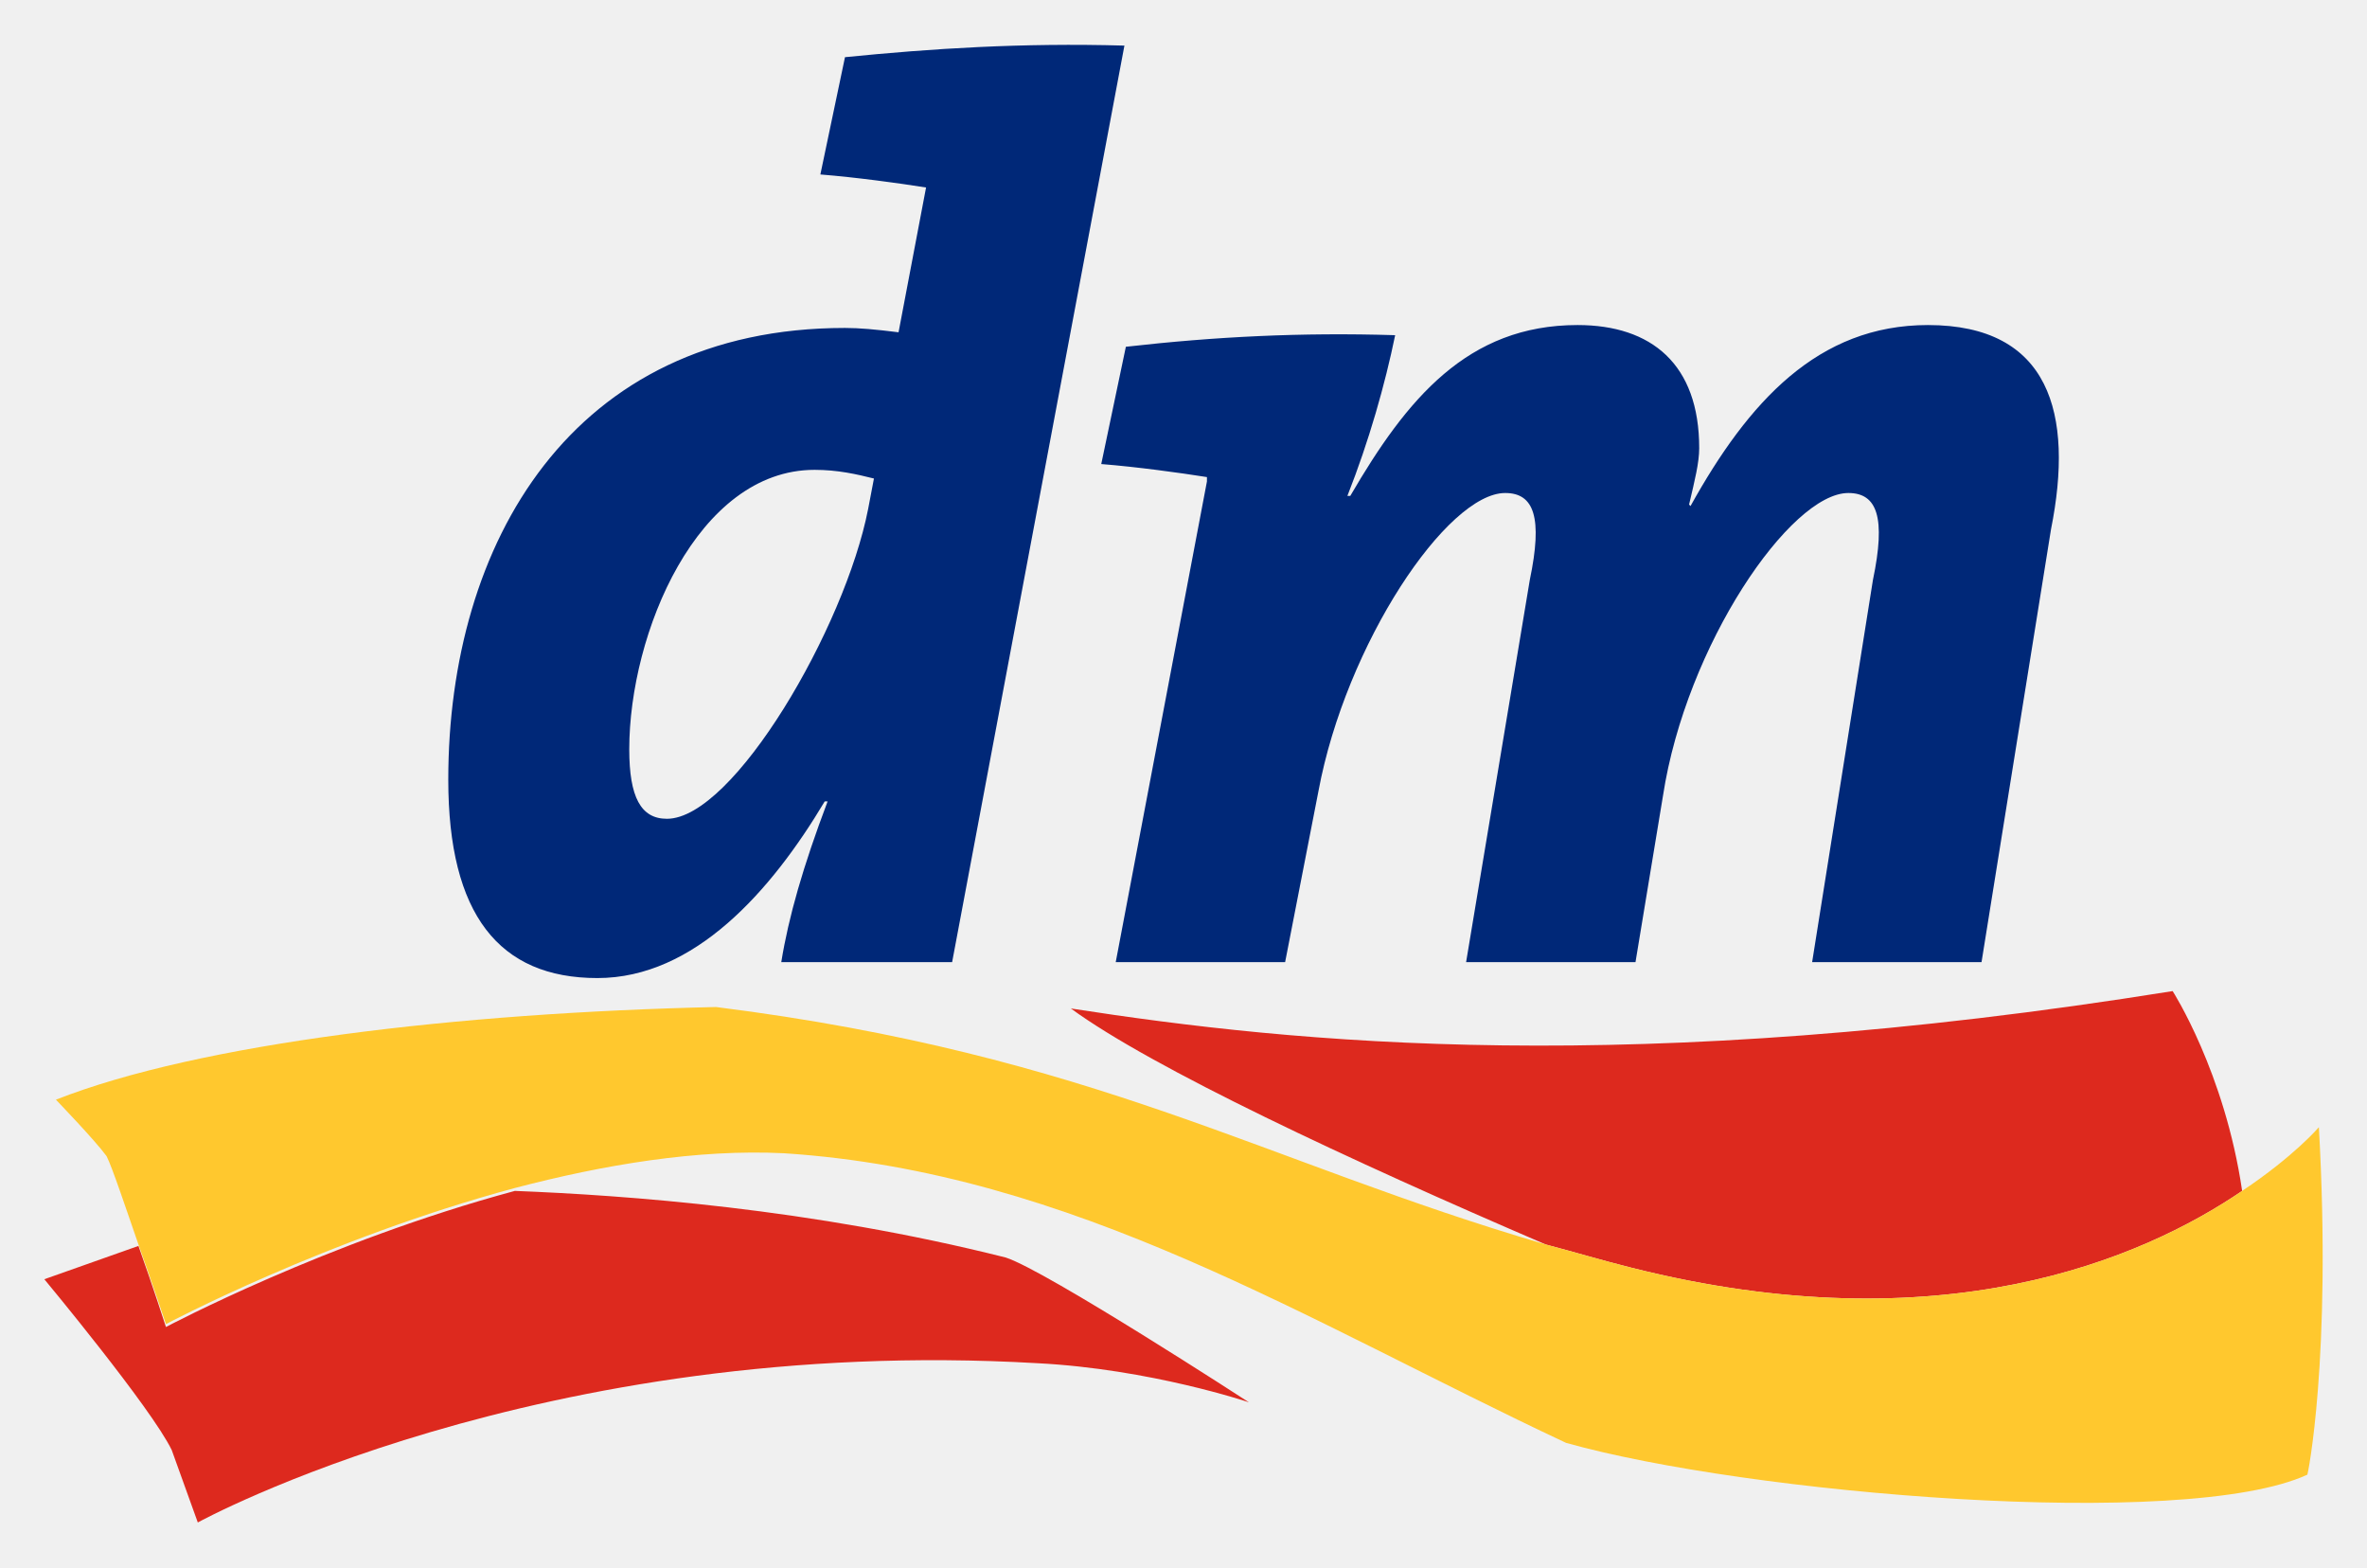
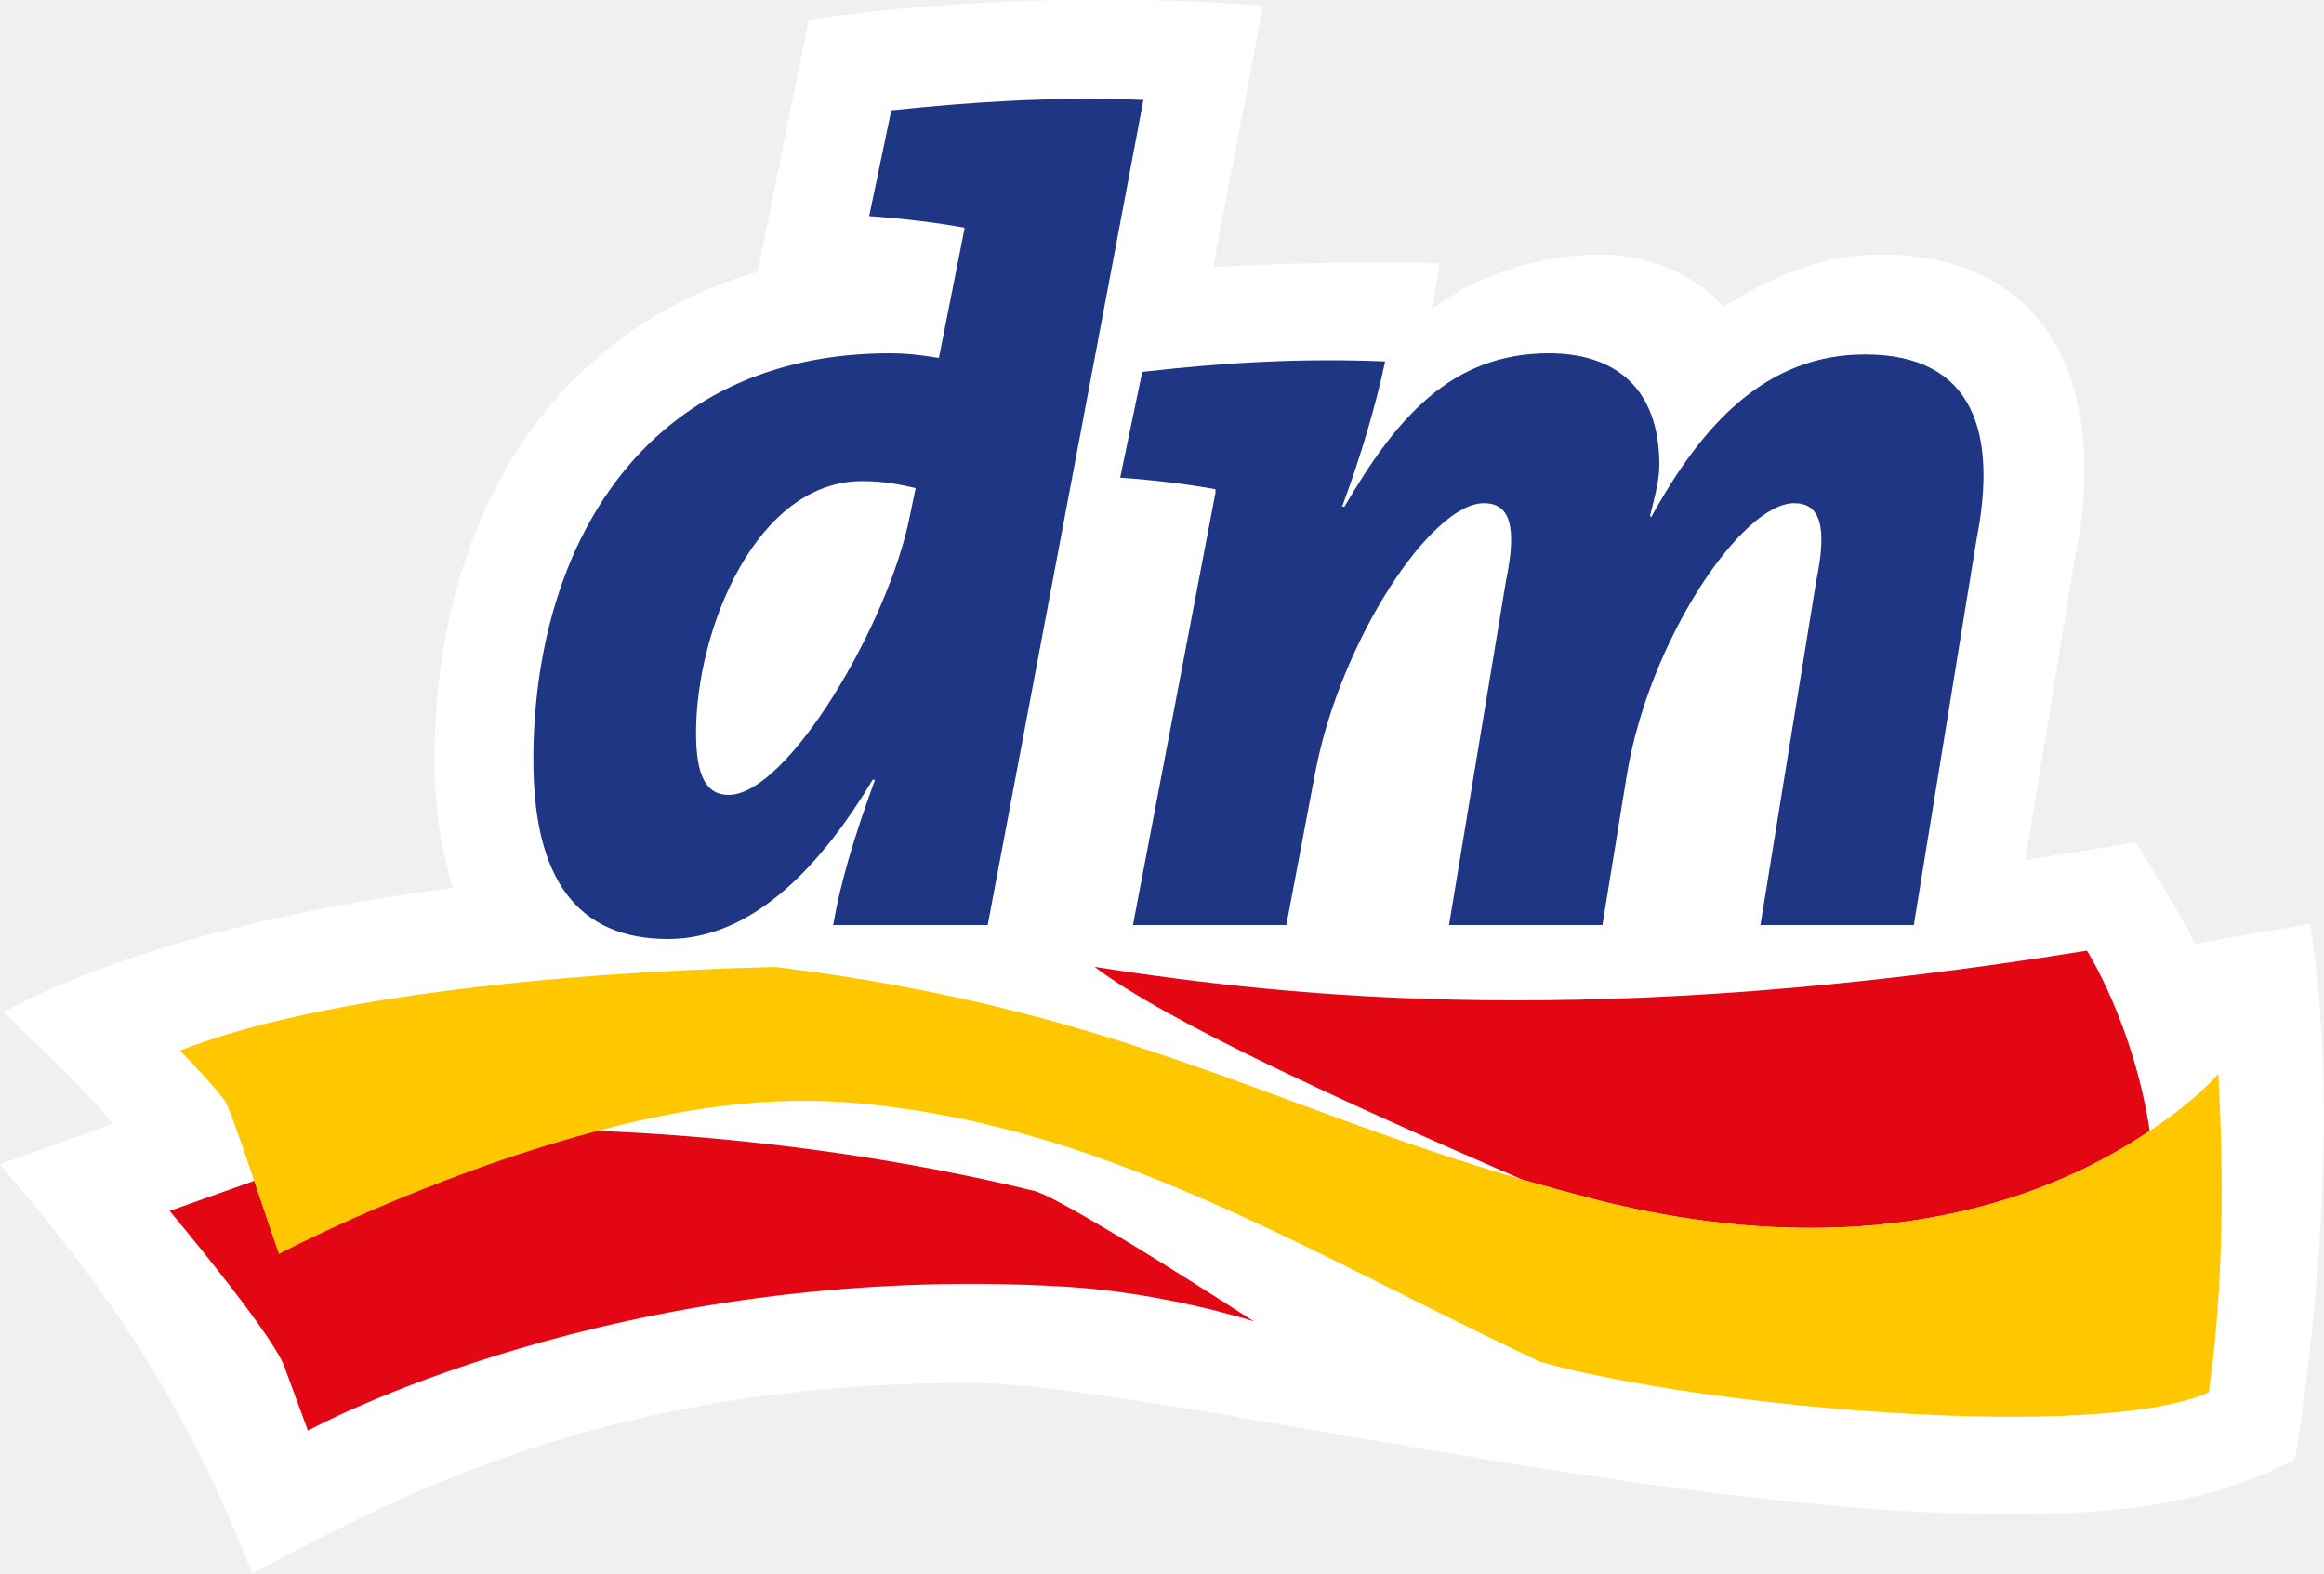
- <svg xmlns="http://www.w3.org/2000/svg" version="1.1" id="svg5223" width="1024" height="678" viewBox="-3.062 -3.062 163.486 108.175">
-   <defs id="defs5225" />
-   <path id="path5199" d="m 151.8,79.152 c -6.9,4.7 -20.8,10.7 -42.2,5.3 -2,-0.5 -4,-1.1 -5.9,-1.6 -13.5,-5.8 -27.2,-12.2 -32.8,-16.3 15.5,2.4 38.7,4.8 76.1,-1.2 0,0 3.6,5.6 4.8,13.8 m -145.3,3.8 -6.5,2.3 c 0,0 7.4,8.9 8.8,11.8 l 1.8,5 c 0,0 23.6,-13 58,-11 7.8,0.4 14.6,2.7 14.6,2.7 0,0 -14,-9.1 -16.8,-10 -13.5,-3.4 -26.3,-4.3 -33.9,-4.6 -13,3.5 -24.1,9.4 -24.1,9.4 0,0 -0.9,-2.8 -1.9,-5.6" style="fill:#dd291e" />
-   <path id="path5201" d="m 157.1,74.752 c 0,0 -1.7,2 -5.3,4.4 -6.9,4.7 -20.8,10.7 -42.2,5.3 -2,-0.5 -4,-1.1 -5.9,-1.6 -19.5,-5.7 -31.1,-13.1 -57.3,-16.4 -17.8,0.4 -35.7,2.5 -45.6,6.4 0,0 2.7,2.8 3.5,3.9 0.4,0.8 1.3,3.5 2.2,6.1 1,2.8 1.9,5.5 1.9,5.5 0,0 11.1,-5.9 24.1,-9.4 6.1,-1.6 12.6,-2.7 18.6,-2.4 20,1.3 36.1,11.6 54,20 12.4,3.5 42.7,6.1 51.2,2.2 0,0.2 1.7,-8 0.8,-24" style="fill:#ffc82e" />
-   <path id="path5203" d="m 53.2,29.352 c -8.1,0 -12.8,11.3 -12.8,19.3 0,3.3 0.8,4.8 2.6,4.8 4.6,0 12.3,-13.2 13.9,-21.4 l 0.4,-2.1 c -1.2,-0.3 -2.5,-0.6 -4.1,-0.6 m 9.5,34 -11.8,0 c 0.5,-3.1 1.5,-6.6 3.2,-11.1 l -0.2,0 c -3.7,6.2 -9,12.2 -15.7,12.2 -6.8,0 -10.3,-4.4 -10.3,-13.7 0,-16.3 8.5,-31.2 27.4,-31.2 1,0 2.1,0.1 3.7,0.3 l 1.9,-10 0,0 c -1.9,-0.3 -4.8,-0.7 -7.3,-0.9 l 1.7,-8.1 c 6,-0.6 12.2,-1 19.3,-0.8 L 62.7,63.352 Z m 71.1,0 -11.7,0 4.2,-26.4 c 0.9,-4.3 0.3,-6 -1.7,-6 -4,0 -11.2,10.5 -12.8,20.9 l -1.9,11.5 -11.7,0 4.4,-26.4 c 0.9,-4.3 0.3,-6 -1.7,-6 -4,0 -11,10.4 -12.9,20.6 l -2.3,11.8 -11.7,0 6.3,-33.2 0,-0.3 c -1.9,-0.3 -4.8,-0.7 -7.3,-0.9 l 1.7,-8.1 c 6.2,-0.7 12.1,-1 18.6,-0.8 -0.7,3.4 -1.8,7.3 -3.3,11.1 l 0.2,0 c 3.9,-6.7 8.1,-11.8 15.7,-11.8 5.1,0 8.4,2.7 8.4,8.5 0,1 -0.3,2.2 -0.7,3.9 l 0.1,0.1 c 4,-7.2 8.8,-12.5 16.4,-12.5 8.4,0 10.1,6.1 8.5,14.1 l -4.8,29.9 z" style="fill:#002878" />
+ <svg xmlns="http://www.w3.org/2000/svg" viewBox="0 0 20 13.54" width="24" height="100%">
+   <path fill="#FFFFFF" d="M19.88,7.95l-0.99,0.17c-0.1-0.22-0.51-0.87-0.51-0.87s-0.82,0.13-0.95,0.15l0.43-2.62 c0.28-1.36-0.16-2.59-1.68-2.59c-0.59,0-1.07,0.28-1.35,0.45c-0.22-0.26-0.63-0.45-1.05-0.45c-0.27,0-0.89,0.05-1.46,0.47l0.07-0.39 c-0.33-0.03-1.61,0-1.95,0.03l0.43-2.25C10.26,0,8.68-0.08,6.96,0.17L6.52,2.34c-1.7,0.48-2.78,2.05-2.78,4.2 c0,0.42,0.06,0.79,0.16,1.1C2.94,7.76,1.2,8.07,0.03,8.71c0.26,0.25,0.66,0.62,0.94,0.96L0,10.02c0.89,1.04,1.58,2,2.17,3.52 c1.26-0.66,3.01-1.64,6.18-1.64c1.49,0,5.88,1.13,8.93,1.13c0.96,0,1.72-0.09,2.47-0.47C19.91,11.58,20.14,9.57,19.88,7.95" />
+   <path fill="#E30613" d="M18.5,9.73c-0.78,0.53-2.33,1.2-4.74,0.6c-0.23-0.06-0.45-0.12-0.66-0.18c-1.52-0.66-3.06-1.36-3.68-1.83 c1.74,0.27,4.34,0.54,8.54-0.14C17.96,8.18,18.36,8.81,18.5,9.73 M2.19,10.16l-0.73,0.26c0,0,0.84,1,0.98,1.32l0.21,0.57 c0,0,2.65-1.46,6.5-1.24c0.87,0.05,1.64,0.3,1.64,0.3s-1.57-1.02-1.88-1.12C7.4,9.88,5.96,9.76,5.11,9.73 c-1.46,0.39-2.71,1.05-2.71,1.05S2.29,10.47,2.19,10.16" />
+   <path fill="#FEC700" d="M19.09,9.24c0,0-0.19,0.23-0.59,0.49c-0.78,0.53-2.33,1.2-4.74,0.6c-0.23-0.06-0.45-0.12-0.66-0.18 c-2.2-0.64-3.5-1.47-6.43-1.83C4.68,8.37,2.66,8.6,1.55,9.04c0,0,0.3,0.31,0.39,0.44c0.05,0.1,0.15,0.39,0.25,0.69 c0.11,0.32,0.21,0.62,0.21,0.62s1.25-0.66,2.71-1.05C5.8,9.55,6.53,9.44,7.2,9.48c2.24,0.14,4.05,1.3,6.06,2.24 c1.39,0.39,4.79,0.69,5.75,0.26C19,11.96,19.19,11.03,19.09,9.24" />
+   <path fill="#1F3685" d="M7.42,4.14c-0.91,0-1.43,1.27-1.43,2.17c0,0.37,0.09,0.53,0.28,0.53c0.51,0,1.38-1.48,1.56-2.4L7.88,4.2 C7.75,4.17,7.61,4.14,7.42,4.14 M8.5,7.96H7.17c0.06-0.35,0.17-0.73,0.36-1.25H7.51C7.09,7.41,6.5,8.08,5.75,8.08 c-0.77,0-1.16-0.5-1.16-1.54c0-1.83,0.95-3.5,3.07-3.5c0.12,0,0.24,0.01,0.42,0.04L8.3,1.97V1.96c-0.21-0.04-0.53-0.08-0.82-0.1 l0.19-0.91c0.67-0.07,1.36-0.12,2.17-0.09L8.5,7.96z M16.47,7.96h-1.32L15.63,5c0.1-0.48,0.03-0.67-0.19-0.67 c-0.45,0-1.25,1.18-1.44,2.34l-0.21,1.29h-1.32L12.96,5c0.1-0.48,0.03-0.67-0.19-0.67c-0.45,0-1.23,1.17-1.45,2.31l-0.25,1.32H9.75 l0.71-3.72V4.21c-0.21-0.04-0.53-0.08-0.82-0.1L9.83,3.2c0.7-0.08,1.36-0.12,2.09-0.09c-0.08,0.38-0.21,0.82-0.37,1.25h0.02 c0.44-0.75,0.91-1.32,1.76-1.32c0.57,0,0.95,0.3,0.95,0.96c0,0.12-0.03,0.24-0.08,0.44l0.01,0.01c0.44-0.8,0.99-1.4,1.84-1.4 c0.94,0,1.14,0.68,0.96,1.59L16.47,7.96z" />
</svg>
